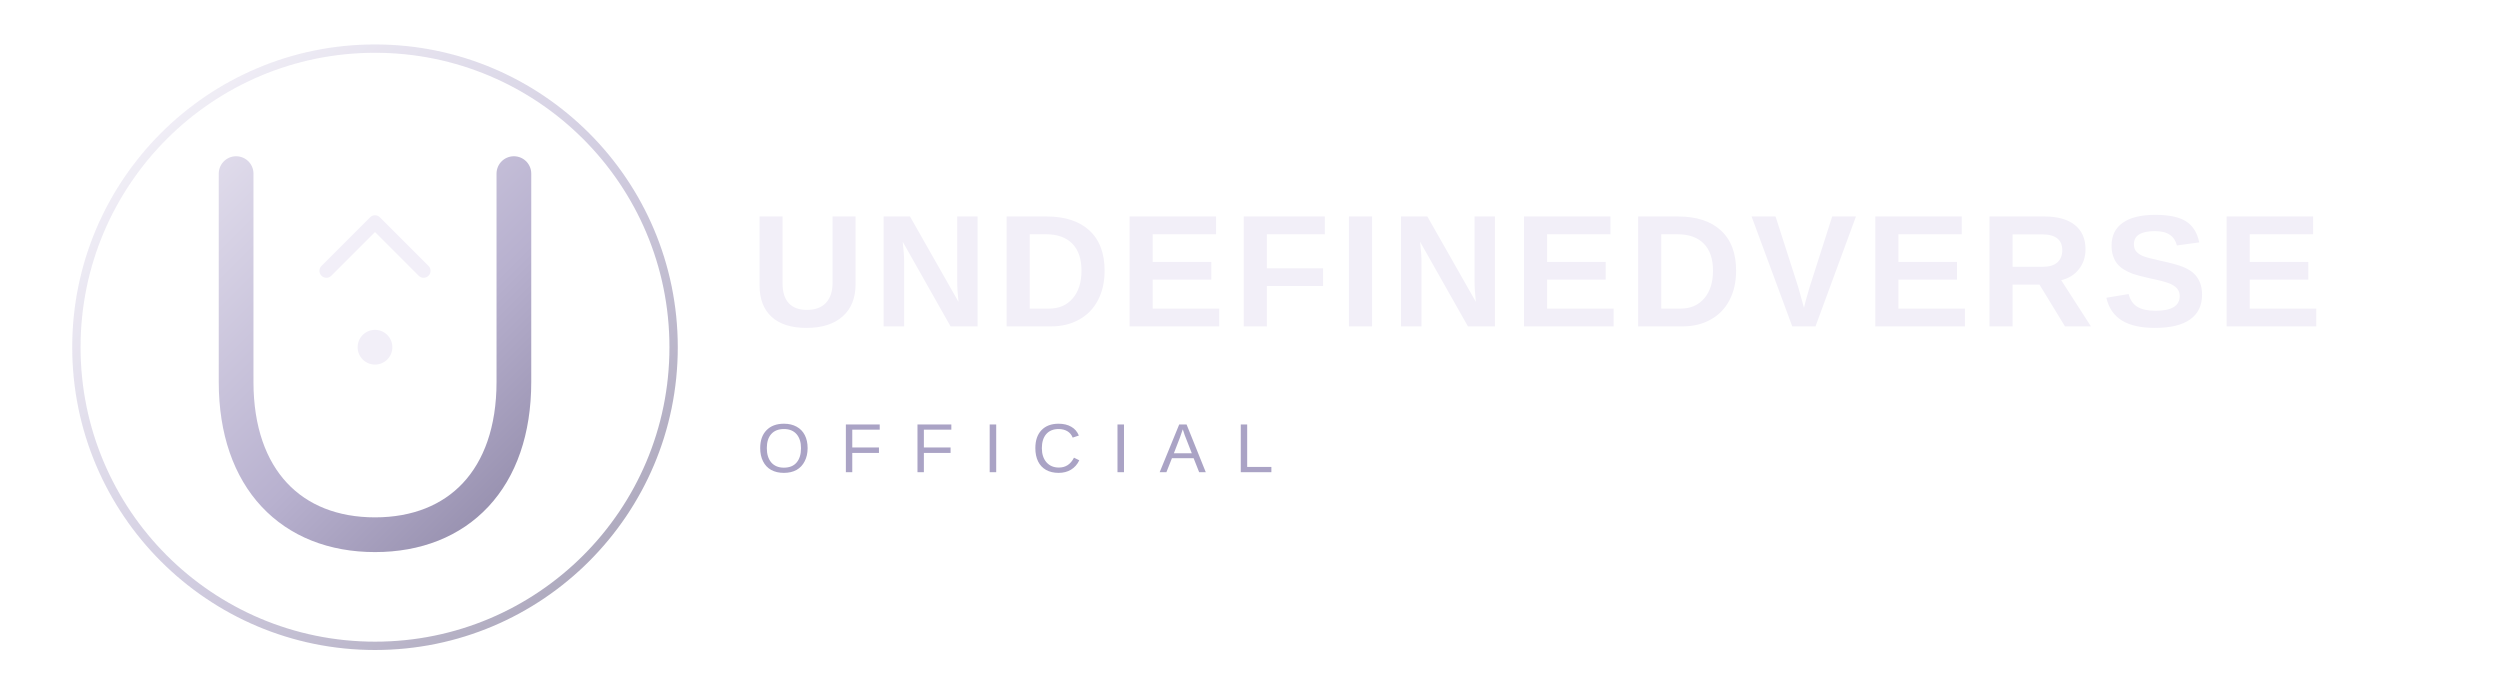
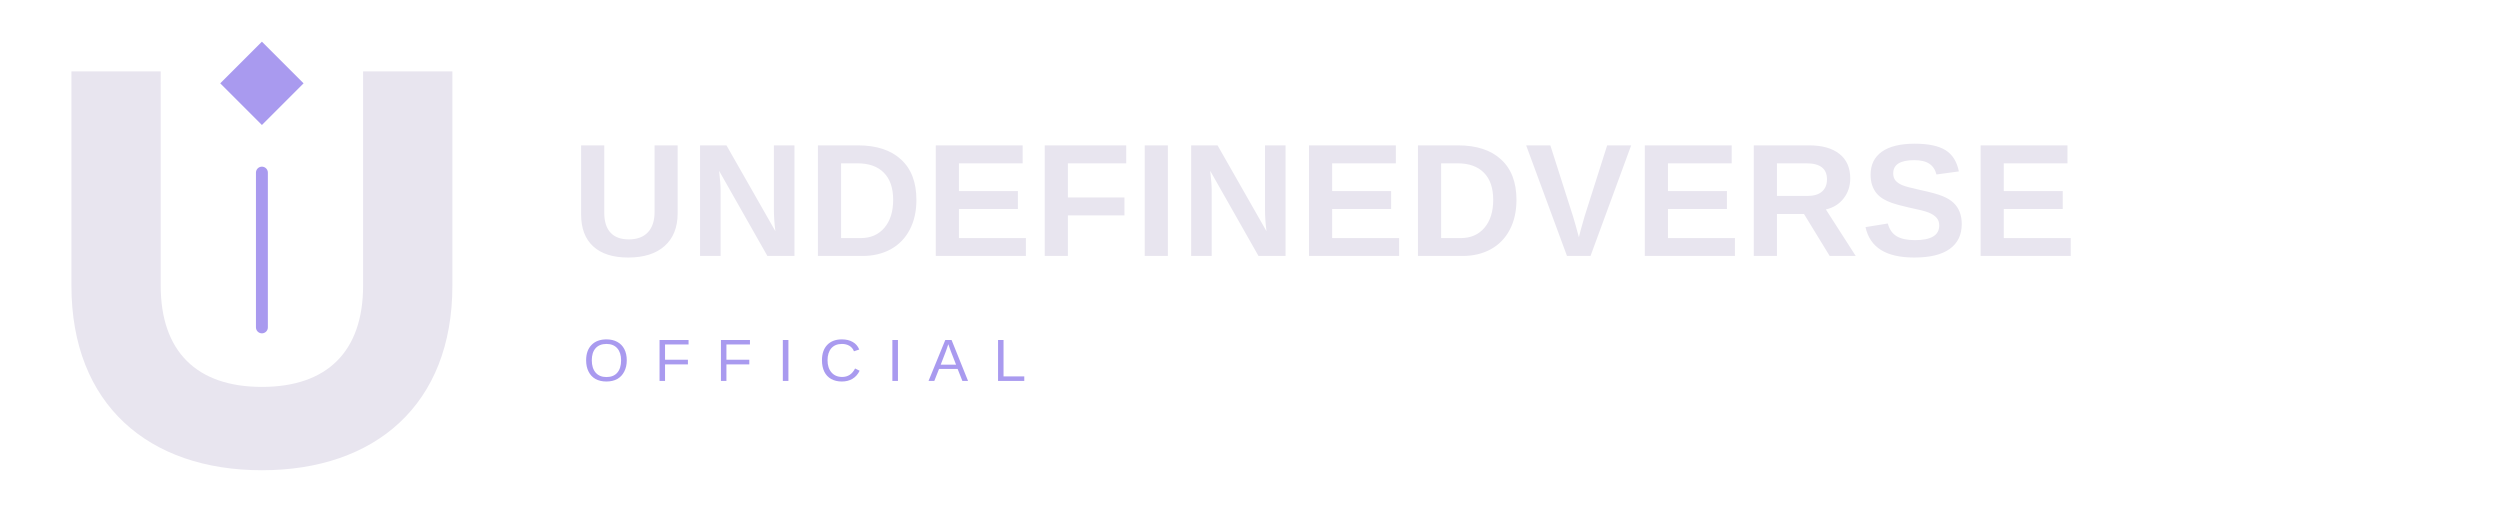
- <svg xmlns="http://www.w3.org/2000/svg" viewBox="0 0 360 100" fill="none">
-   <defs>
-     <linearGradient id="uv-silver" x1="12" y1="12" x2="88" y2="88" gradientUnits="userSpaceOnUse">
-       <stop offset="0" stop-color="#F2EFF8" />
-       <stop offset="0.55" stop-color="#B8B1CF" />
-       <stop offset="1" stop-color="#77708F" />
-     </linearGradient>
-   </defs>
-   <g transform="translate(4 0)">
-     <circle cx="50" cy="50" r="43" stroke="url(#uv-silver)" stroke-width="1.2" opacity=".65" />
-     <path d="M30 25V55              C30 69 38 77 50 77              C62 77 70 69 70 55V25" stroke="url(#uv-silver)" stroke-width="5" stroke-linecap="round" stroke-linejoin="round" />
-     <path d="M43 39L50 32L57 39" stroke="#F2EFF8" stroke-width="2" stroke-linecap="round" stroke-linejoin="round" />
-     <circle cx="50" cy="50" r="2.5" fill="#F2EFF8" />
+ <svg xmlns="http://www.w3.org/2000/svg" width="420" height="88" viewBox="0 0 420 88" fill="none" role="img" aria-labelledby="uv-logo-title">
+   <g id="uv-symbol">
+     <path d="M12 12H27V48C27 59 33 65 44 65C55 65 61 59 61 48V12H76V48C76 68 63 79 44 79C25 79 12 68 12 48V12Z" fill="#E8E5EF" />
+     <path d="M44 7L51 14L44 21L37 14L44 7Z" fill="#A99AEF" />
+     <path d="M44 29V55" stroke="#A99AEF" stroke-width="2" stroke-linecap="round" />
  </g>
-   <g fill="#F2EFF8">
-     <text x="108" y="47" font-family="Arial, Helvetica, sans-serif" font-size="23" font-weight="600" letter-spacing="1.1">UNDEFINEDVERSE</text>
-     <text x="109" y="68" font-family="Arial, Helvetica, sans-serif" font-size="10" letter-spacing="4.2" fill="#AAA3C5">OFFICIAL</text>
+   <g fill="#E8E5EF">
+     <text x="96" y="43" font-family="Arial, Helvetica, sans-serif" font-size="27" font-weight="600" letter-spacing="0.3">UNDEFINEDVERSE</text>
+     <text x="98" y="64" fill="#A99AEF" font-family="Arial, Helvetica, sans-serif" font-size="10" font-weight="500" letter-spacing="4.2">OFFICIAL</text>
  </g>
</svg>
